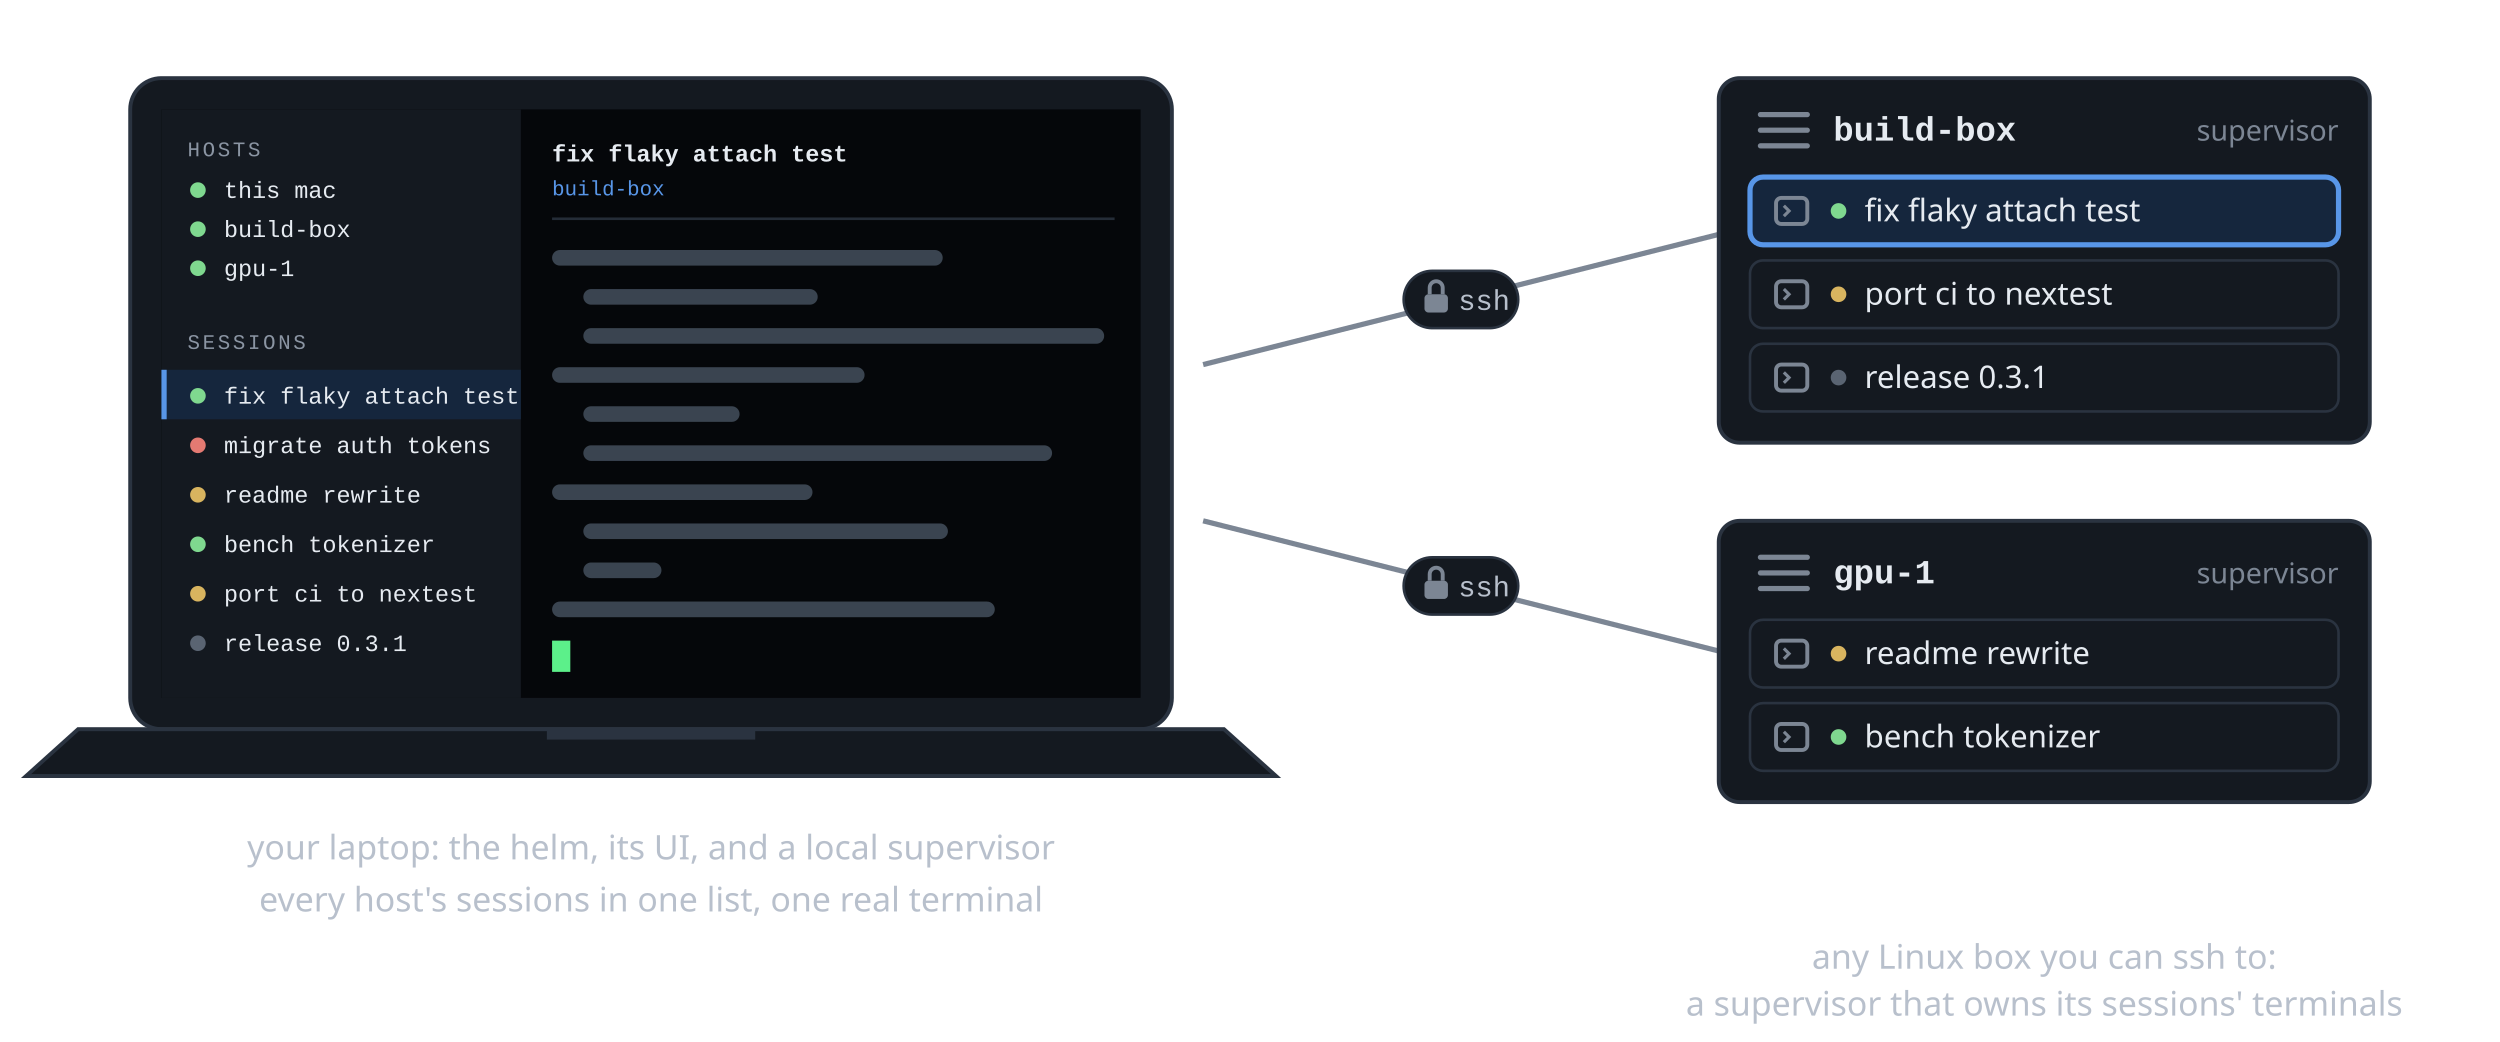
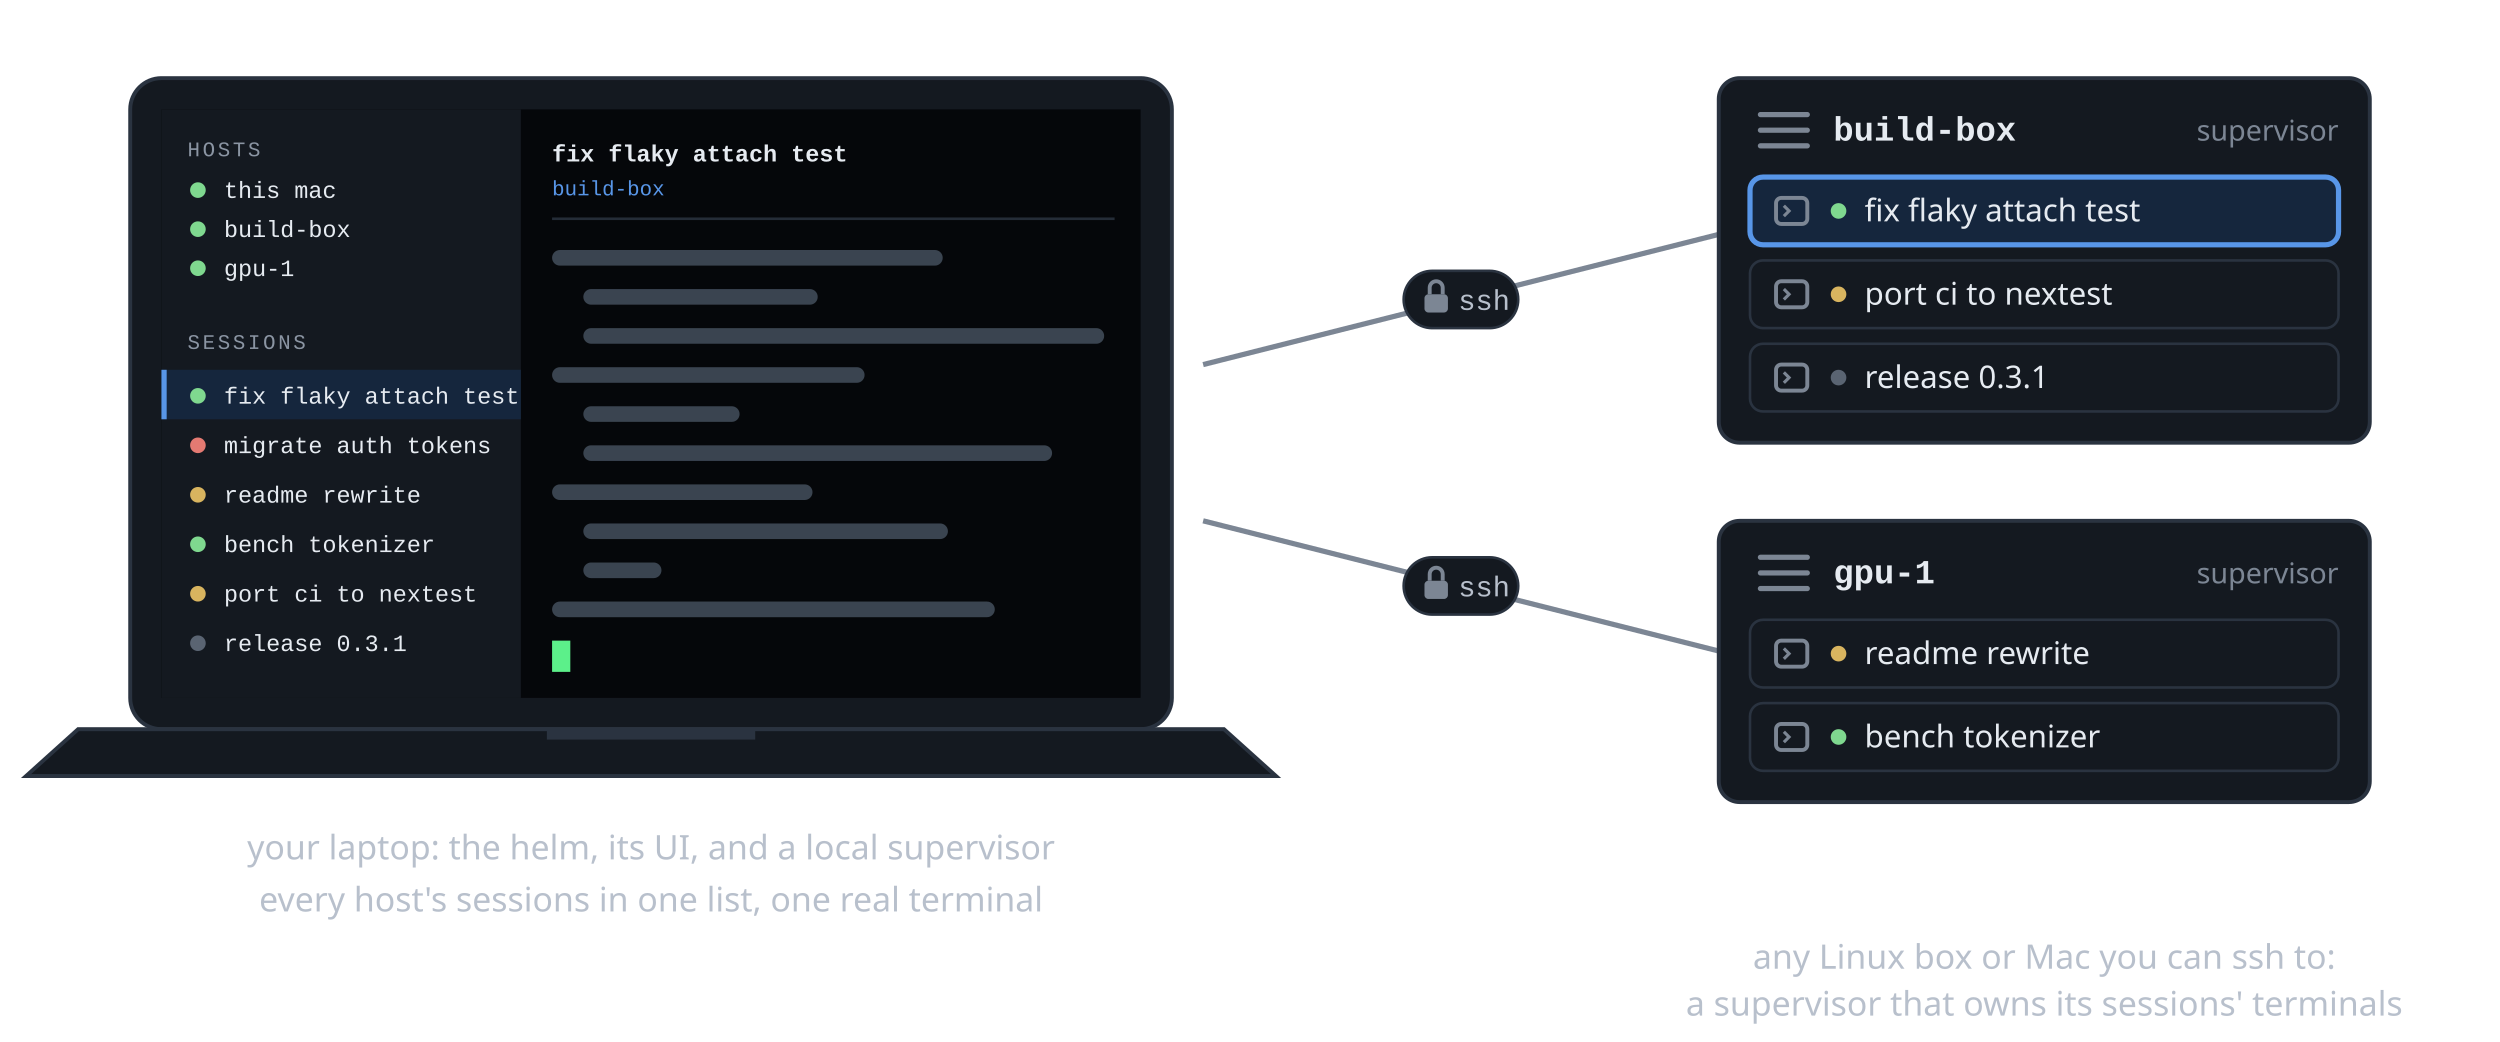
<svg xmlns="http://www.w3.org/2000/svg" viewBox="0 0 960 400" width="960" role="img" aria-label="How Farhelm works: the helm runs on your laptop and shows every session from every host in one list; it reaches a supervisor on each remote box over ssh; the selected session's real terminal fills the pane.">
  <line x1="462" y1="140" x2="660" y2="90" stroke="#7c8694" stroke-width="2" />
  <rect x="539" y="104" width="44" height="22" rx="11" fill="#141920" stroke="#2a3340" />
  <rect x="547" y="113" width="9" height="7" rx="1.5" fill="#7c8694" />
  <path d="M549 113v-2.5a2.5 2.5 0 0 1 5 0v2.5" fill="none" stroke="#7c8694" stroke-width="1.5" />
  <text x="560" y="119" font-family="ui-monospace, SFMono-Regular, 'SF Mono', Menlo, Consolas, 'Liberation Mono', monospace" font-size="11" fill="#b8c0cc">ssh</text>
  <line x1="462" y1="200" x2="660" y2="250" stroke="#7c8694" stroke-width="2" />
  <rect x="539" y="214" width="44" height="22" rx="11" fill="#141920" stroke="#2a3340" />
  <rect x="547" y="223" width="9" height="7" rx="1.5" fill="#7c8694" />
  <path d="M549 223v-2.5a2.5 2.5 0 0 1 5 0v2.5" fill="none" stroke="#7c8694" stroke-width="1.5" />
  <text x="560" y="229" font-family="ui-monospace, SFMono-Regular, 'SF Mono', Menlo, Consolas, 'Liberation Mono', monospace" font-size="11" fill="#b8c0cc">ssh</text>
  <rect x="50" y="30" width="400" height="250" rx="12" fill="#141920" stroke="#2a3340" stroke-width="1.5" />
  <rect x="62" y="42" width="376" height="226" fill="#05070a" />
  <rect x="62" y="42" width="138" height="226" fill="#141920" />
  <text x="72" y="60" font-family="ui-monospace, SFMono-Regular, 'SF Mono', Menlo, Consolas, 'Liberation Mono', monospace" font-size="8" fill="#8b95a3" letter-spacing="1">HOSTS</text>
  <circle cx="76" cy="73" r="3" fill="#7fd88f" />
  <text x="86" y="76" font-family="ui-monospace, SFMono-Regular, 'SF Mono', Menlo, Consolas, 'Liberation Mono', monospace" font-size="9" fill="#e6ebf1">this mac</text>
  <circle cx="76" cy="88" r="3" fill="#7fd88f" />
  <text x="86" y="91" font-family="ui-monospace, SFMono-Regular, 'SF Mono', Menlo, Consolas, 'Liberation Mono', monospace" font-size="9" fill="#e6ebf1">build-box</text>
  <circle cx="76" cy="103" r="3" fill="#7fd88f" />
  <text x="86" y="106" font-family="ui-monospace, SFMono-Regular, 'SF Mono', Menlo, Consolas, 'Liberation Mono', monospace" font-size="9" fill="#e6ebf1">gpu-1</text>
  <text x="72" y="134" font-family="ui-monospace, SFMono-Regular, 'SF Mono', Menlo, Consolas, 'Liberation Mono', monospace" font-size="8" fill="#8b95a3" letter-spacing="1">SESSIONS</text>
  <rect x="62" y="142" width="138" height="19" fill="#15263d" />
  <rect x="62" y="142" width="2" height="19" fill="#5896e8" />
  <circle cx="76" cy="152" r="3" fill="#7fd88f" />
  <text x="86" y="155" font-family="ui-monospace, SFMono-Regular, 'SF Mono', Menlo, Consolas, 'Liberation Mono', monospace" font-size="9" fill="#e6ebf1">fix flaky attach test</text>
  <circle cx="76" cy="171" r="3" fill="#e47a72" />
  <text x="86" y="174" font-family="ui-monospace, SFMono-Regular, 'SF Mono', Menlo, Consolas, 'Liberation Mono', monospace" font-size="9" fill="#e6ebf1">migrate auth tokens</text>
  <circle cx="76" cy="190" r="3" fill="#d8b45f" />
  <text x="86" y="193" font-family="ui-monospace, SFMono-Regular, 'SF Mono', Menlo, Consolas, 'Liberation Mono', monospace" font-size="9" fill="#e6ebf1">readme rewrite</text>
  <circle cx="76" cy="209" r="3" fill="#7fd88f" />
  <text x="86" y="212" font-family="ui-monospace, SFMono-Regular, 'SF Mono', Menlo, Consolas, 'Liberation Mono', monospace" font-size="9" fill="#e6ebf1">bench tokenizer</text>
  <circle cx="76" cy="228" r="3" fill="#d8b45f" />
  <text x="86" y="231" font-family="ui-monospace, SFMono-Regular, 'SF Mono', Menlo, Consolas, 'Liberation Mono', monospace" font-size="9" fill="#e6ebf1">port ci to nextest</text>
  <circle cx="76" cy="247" r="3" fill="#5a6472" />
  <text x="86" y="250" font-family="ui-monospace, SFMono-Regular, 'SF Mono', Menlo, Consolas, 'Liberation Mono', monospace" font-size="9" fill="#e6ebf1">release 0.3.1</text>
  <text x="212" y="62" font-family="ui-monospace, SFMono-Regular, 'SF Mono', Menlo, Consolas, 'Liberation Mono', monospace" font-size="9" font-weight="700" fill="#e6ebf1">fix flaky attach test</text>
  <text x="212" y="75" font-family="ui-monospace, SFMono-Regular, 'SF Mono', Menlo, Consolas, 'Liberation Mono', monospace" font-size="8" fill="#5896e8">build-box</text>
  <line x1="212" y1="84" x2="428" y2="84" stroke="#242c37" />
  <rect x="212" y="96" width="150" height="6" rx="3" fill="#3a4450" />
  <rect x="224" y="111" width="90" height="6" rx="3" fill="#3a4450" />
  <rect x="224" y="126" width="200" height="6" rx="3" fill="#3a4450" />
  <rect x="212" y="141" width="120" height="6" rx="3" fill="#3a4450" />
  <rect x="224" y="156" width="60" height="6" rx="3" fill="#3a4450" />
  <rect x="224" y="171" width="180" height="6" rx="3" fill="#3a4450" />
  <rect x="212" y="186" width="100" height="6" rx="3" fill="#3a4450" />
  <rect x="224" y="201" width="140" height="6" rx="3" fill="#3a4450" />
  <rect x="224" y="216" width="30" height="6" rx="3" fill="#3a4450" />
  <rect x="212" y="231" width="170" height="6" rx="3" fill="#3a4450" />
  <rect x="212" y="246" width="7" height="12" fill="#5CF08A" />
  <path d="M30 280 H470 L490 298 H10 Z" fill="#141920" stroke="#2a3340" stroke-width="1.5" />
  <rect x="210" y="280" width="80" height="4" fill="#2a3340" />
  <rect x="660" y="30" width="250" height="140" rx="8" fill="#141920" stroke="#2a3340" stroke-width="1.5" />
  <g stroke="#7c8694" stroke-width="2" stroke-linecap="round">
    <line x1="676" y1="44" x2="694" y2="44" />
    <line x1="676" y1="50" x2="694" y2="50" />
    <line x1="676" y1="56" x2="694" y2="56" />
  </g>
  <text x="704" y="54" font-family="ui-monospace, SFMono-Regular, 'SF Mono', Menlo, Consolas, 'Liberation Mono', monospace" font-size="13" font-weight="700" fill="#e6ebf1">build-box</text>
  <text x="898" y="54" text-anchor="end" font-family="-apple-system, BlinkMacSystemFont, 'Segoe UI', 'Noto Sans', Helvetica, Arial, sans-serif" font-size="11" fill="#7c8694">supervisor</text>
  <rect x="672" y="68" width="226" height="26" rx="5" fill="#15263d" stroke="#5896e8" stroke-width="2" />
  <rect x="682" y="76" width="12" height="10" rx="2" fill="none" stroke="#7c8694" stroke-width="1.5" />
  <path d="M685 79l2 2-2 2" fill="none" stroke="#7c8694" stroke-width="1.2" />
  <circle cx="706" cy="81" r="3" fill="#7fd88f" />
  <text x="716" y="85" font-family="-apple-system, BlinkMacSystemFont, 'Segoe UI', 'Noto Sans', Helvetica, Arial, sans-serif" font-size="12" fill="#e6ebf1">fix flaky attach test</text>
  <rect x="672" y="100" width="226" height="26" rx="5" fill="none" stroke="#2a3340" stroke-width="1" />
  <rect x="682" y="108" width="12" height="10" rx="2" fill="none" stroke="#7c8694" stroke-width="1.5" />
  <path d="M685 111l2 2-2 2" fill="none" stroke="#7c8694" stroke-width="1.2" />
  <circle cx="706" cy="113" r="3" fill="#d8b45f" />
  <text x="716" y="117" font-family="-apple-system, BlinkMacSystemFont, 'Segoe UI', 'Noto Sans', Helvetica, Arial, sans-serif" font-size="12" fill="#e6ebf1">port ci to nextest</text>
  <rect x="672" y="132" width="226" height="26" rx="5" fill="none" stroke="#2a3340" stroke-width="1" />
  <rect x="682" y="140" width="12" height="10" rx="2" fill="none" stroke="#7c8694" stroke-width="1.5" />
  <path d="M685 143l2 2-2 2" fill="none" stroke="#7c8694" stroke-width="1.2" />
  <circle cx="706" cy="145" r="3" fill="#5a6472" />
  <text x="716" y="149" font-family="-apple-system, BlinkMacSystemFont, 'Segoe UI', 'Noto Sans', Helvetica, Arial, sans-serif" font-size="12" fill="#e6ebf1">release 0.3.1</text>
  <rect x="660" y="200" width="250" height="108" rx="8" fill="#141920" stroke="#2a3340" stroke-width="1.5" />
  <g stroke="#7c8694" stroke-width="2" stroke-linecap="round">
    <line x1="676" y1="214" x2="694" y2="214" />
    <line x1="676" y1="220" x2="694" y2="220" />
    <line x1="676" y1="226" x2="694" y2="226" />
  </g>
  <text x="704" y="224" font-family="ui-monospace, SFMono-Regular, 'SF Mono', Menlo, Consolas, 'Liberation Mono', monospace" font-size="13" font-weight="700" fill="#e6ebf1">gpu-1</text>
  <text x="898" y="224" text-anchor="end" font-family="-apple-system, BlinkMacSystemFont, 'Segoe UI', 'Noto Sans', Helvetica, Arial, sans-serif" font-size="11" fill="#7c8694">supervisor</text>
  <rect x="672" y="238" width="226" height="26" rx="5" fill="none" stroke="#2a3340" stroke-width="1" />
  <rect x="682" y="246" width="12" height="10" rx="2" fill="none" stroke="#7c8694" stroke-width="1.5" />
  <path d="M685 249l2 2-2 2" fill="none" stroke="#7c8694" stroke-width="1.2" />
  <circle cx="706" cy="251" r="3" fill="#d8b45f" />
  <text x="716" y="255" font-family="-apple-system, BlinkMacSystemFont, 'Segoe UI', 'Noto Sans', Helvetica, Arial, sans-serif" font-size="12" fill="#e6ebf1">readme rewrite</text>
  <rect x="672" y="270" width="226" height="26" rx="5" fill="none" stroke="#2a3340" stroke-width="1" />
  <rect x="682" y="278" width="12" height="10" rx="2" fill="none" stroke="#7c8694" stroke-width="1.5" />
  <path d="M685 281l2 2-2 2" fill="none" stroke="#7c8694" stroke-width="1.2" />
  <circle cx="706" cy="283" r="3" fill="#7fd88f" />
  <text x="716" y="287" font-family="-apple-system, BlinkMacSystemFont, 'Segoe UI', 'Noto Sans', Helvetica, Arial, sans-serif" font-size="12" fill="#e6ebf1">bench tokenizer</text>
  <text x="250" y="330" text-anchor="middle" font-family="-apple-system, BlinkMacSystemFont, 'Segoe UI', 'Noto Sans', Helvetica, Arial, sans-serif" font-size="13" fill="#b8c0cc">your laptop: the helm, its UI, and a local supervisor</text>
  <text x="250" y="350" text-anchor="middle" font-family="-apple-system, BlinkMacSystemFont, 'Segoe UI', 'Noto Sans', Helvetica, Arial, sans-serif" font-size="13" fill="#b8c0cc">every host's sessions in one list, one real terminal</text>
-   <text x="785" y="372" text-anchor="middle" font-family="-apple-system, BlinkMacSystemFont, 'Segoe UI', 'Noto Sans', Helvetica, Arial, sans-serif" font-size="13" fill="#b8c0cc">any Linux box you can ssh to:</text>
+   <text x="785" y="372" text-anchor="middle" font-family="-apple-system, BlinkMacSystemFont, 'Segoe UI', 'Noto Sans', Helvetica, Arial, sans-serif" font-size="13" fill="#b8c0cc">any Linux box or Mac you can ssh to:</text>
  <text x="785" y="390" text-anchor="middle" font-family="-apple-system, BlinkMacSystemFont, 'Segoe UI', 'Noto Sans', Helvetica, Arial, sans-serif" font-size="13" fill="#b8c0cc">a supervisor that owns its sessions' terminals</text>
</svg>
